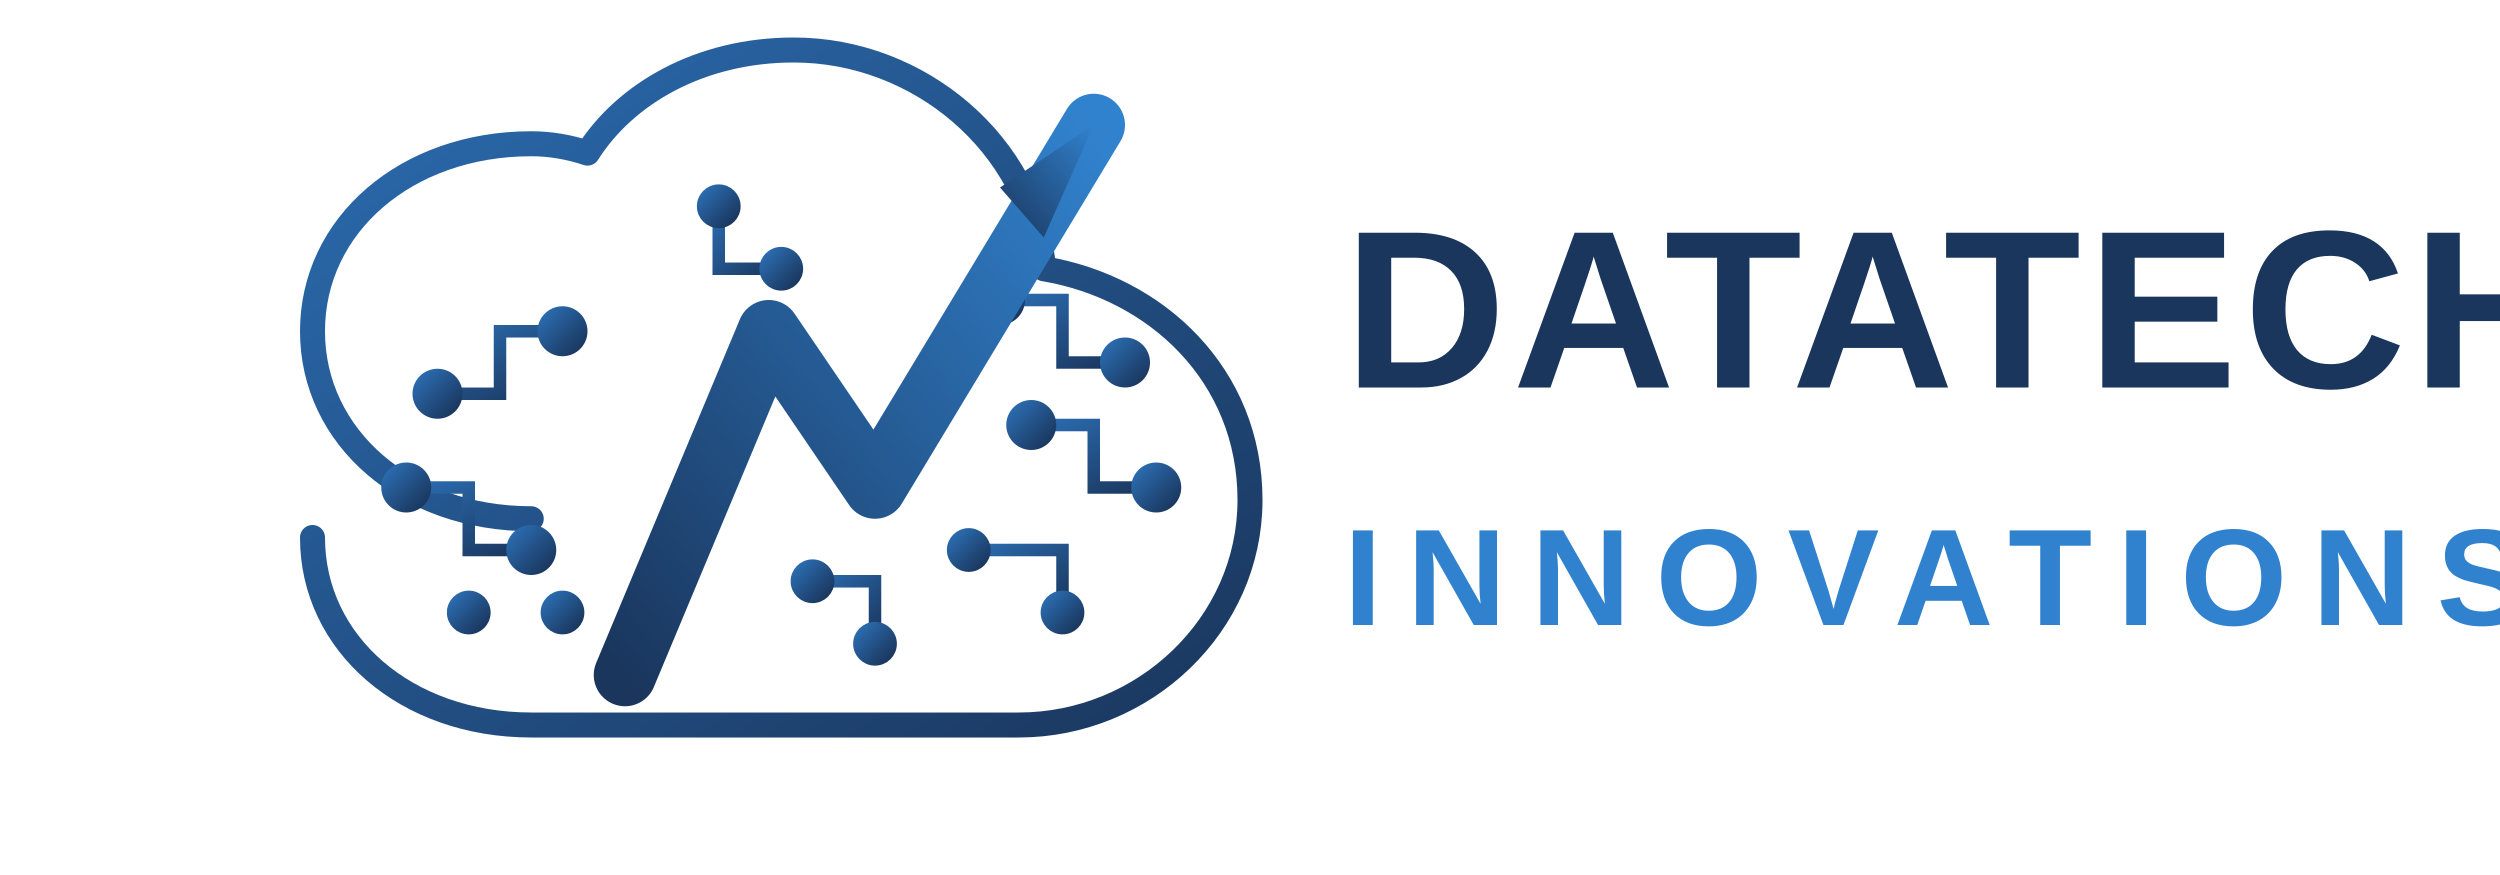
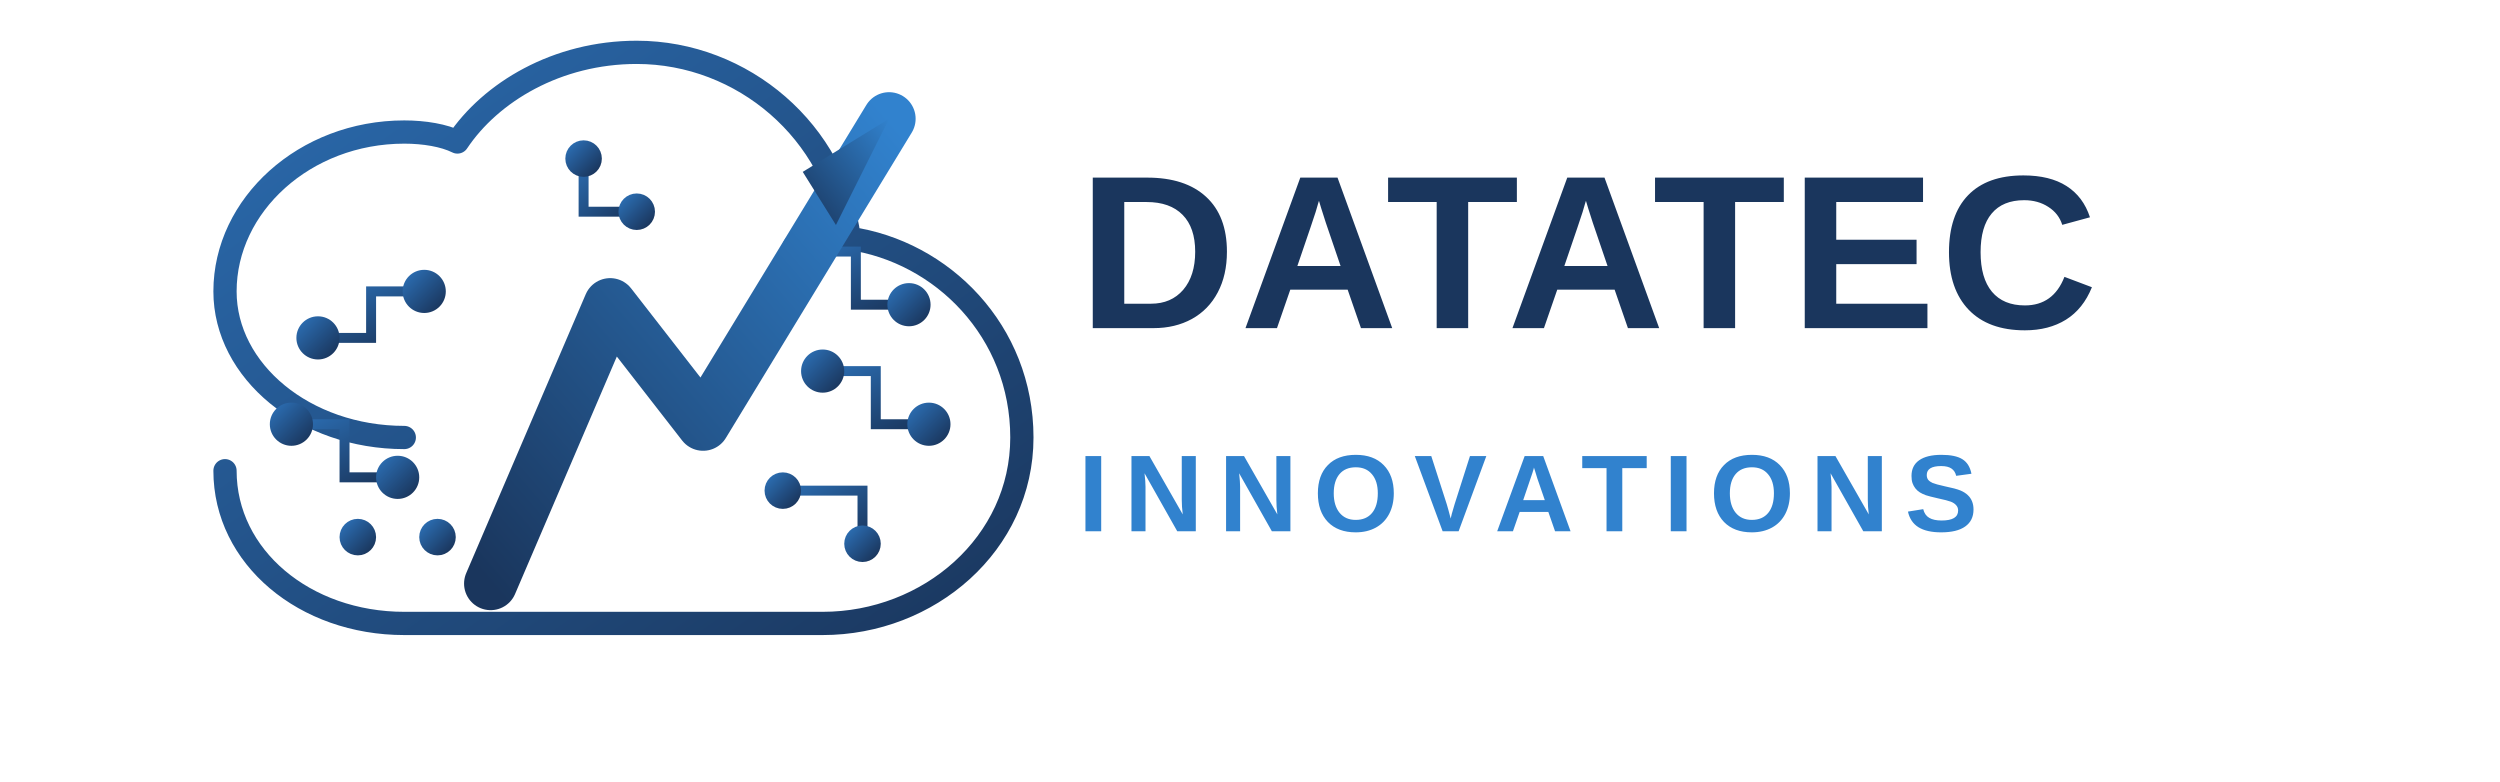
- <svg xmlns="http://www.w3.org/2000/svg" viewBox="0 0 400 140">
+ <svg xmlns="http://www.w3.org/2000/svg" viewBox="0 0 320 100">
  <defs>
    <linearGradient id="arrowGrad" x1="0%" y1="100%" x2="100%" y2="0%">
      <stop offset="0%" style="stop-color:#1a365d" />
      <stop offset="100%" style="stop-color:#3182ce" />
    </linearGradient>
    <linearGradient id="cloudGrad" x1="0%" y1="0%" x2="100%" y2="100%">
      <stop offset="0%" style="stop-color:#2b6cb0" />
      <stop offset="100%" style="stop-color:#1a365d" />
    </linearGradient>
  </defs>
-   <g transform="translate(15, 8)">
-     <path d="M70 75 C50 75 35 62 35 45 C35 28 50 15 70 15 C73 15 76 15.5 79 16.5 C85 7 97 0 112 0 C132 0 150 15 152 35 C170 38 185 52 185 72 C185 92 168 108 148 108 L70 108 C50 108 35 95 35 78" fill="none" stroke="url(#cloudGrad)" stroke-width="4" stroke-linecap="round" stroke-linejoin="round" />
-     <g stroke="url(#cloudGrad)" stroke-width="2" fill="none" stroke-linecap="round">
-       <path d="M55 55 L65 55 L65 45 L75 45" />
-       <circle cx="55" cy="55" r="3" fill="url(#cloudGrad)" />
-       <circle cx="75" cy="45" r="3" fill="url(#cloudGrad)" />
-       <path d="M50 70 L60 70 L60 80 L70 80" />
-       <circle cx="50" cy="70" r="3" fill="url(#cloudGrad)" />
-       <circle cx="70" cy="80" r="3" fill="url(#cloudGrad)" />
-       <path d="M60 90 L75 90" />
-       <circle cx="60" cy="90" r="2.5" fill="url(#cloudGrad)" />
-       <circle cx="75" cy="90" r="2.5" fill="url(#cloudGrad)" />
-       <path d="M145 40 L155 40 L155 50 L165 50" />
-       <circle cx="145" cy="40" r="3" fill="url(#cloudGrad)" />
-       <circle cx="165" cy="50" r="3" fill="url(#cloudGrad)" />
-       <path d="M150 60 L160 60 L160 70 L170 70" />
-       <circle cx="150" cy="60" r="3" fill="url(#cloudGrad)" />
-       <circle cx="170" cy="70" r="3" fill="url(#cloudGrad)" />
-       <path d="M140 80 L155 80 L155 90" />
-       <circle cx="140" cy="80" r="2.5" fill="url(#cloudGrad)" />
-       <circle cx="155" cy="90" r="2.5" fill="url(#cloudGrad)" />
-       <path d="M100 25 L100 35 L110 35" />
-       <circle cx="100" cy="25" r="2.5" fill="url(#cloudGrad)" />
-       <circle cx="110" cy="35" r="2.5" fill="url(#cloudGrad)" />
-       <path d="M115 85 L125 85 L125 95" />
-       <circle cx="115" cy="85" r="2.5" fill="url(#cloudGrad)" />
-       <circle cx="125" cy="95" r="2.5" fill="url(#cloudGrad)" />
+   <g transform="translate(5, 5) scale(0.85)">
+     <path d="M55 60 C40 60 28 50 28 38 C28 25 40 14 55 14 C58 14 61 14.5 63 15.5 C68 8 78 2 90 2 C106 2 120 14 122 30 C136 32 148 44 148 60 C148 76 134 88 118 88 L55 88 C40 88 28 78 28 65" fill="none" stroke="url(#cloudGrad)" stroke-width="3.5" stroke-linecap="round" stroke-linejoin="round" />
+     <g stroke="url(#cloudGrad)" stroke-width="1.5" fill="none" stroke-linecap="round">
+       <path d="M42 45 L50 45 L50 38 L58 38" />
+       <circle cx="42" cy="45" r="2.5" fill="url(#cloudGrad)" />
+       <circle cx="58" cy="38" r="2.5" fill="url(#cloudGrad)" />
+       <path d="M38 58 L46 58 L46 66 L54 66" />
+       <circle cx="38" cy="58" r="2.5" fill="url(#cloudGrad)" />
+       <circle cx="54" cy="66" r="2.5" fill="url(#cloudGrad)" />
+       <path d="M48 75 L60 75" />
+       <circle cx="48" cy="75" r="2" fill="url(#cloudGrad)" />
+       <circle cx="60" cy="75" r="2" fill="url(#cloudGrad)" />
+       <path d="M115 32 L123 32 L123 40 L131 40" />
+       <circle cx="115" cy="32" r="2.5" fill="url(#cloudGrad)" />
+       <circle cx="131" cy="40" r="2.5" fill="url(#cloudGrad)" />
+       <path d="M118 50 L126 50 L126 58 L134 58" />
+       <circle cx="118" cy="50" r="2.5" fill="url(#cloudGrad)" />
+       <circle cx="134" cy="58" r="2.5" fill="url(#cloudGrad)" />
+       <path d="M112 68 L124 68 L124 76" />
+       <circle cx="112" cy="68" r="2" fill="url(#cloudGrad)" />
+       <circle cx="124" cy="76" r="2" fill="url(#cloudGrad)" />
+       <path d="M82 18 L82 26 L90 26" />
+       <circle cx="82" cy="18" r="2" fill="url(#cloudGrad)" />
+       <circle cx="90" cy="26" r="2" fill="url(#cloudGrad)" />
    </g>
-     <path d="M85 100 L108 45 L125 70 L160 12" fill="none" stroke="url(#arrowGrad)" stroke-width="10" stroke-linecap="round" stroke-linejoin="round" />
-     <polygon points="160,12 145,22 152,30" fill="url(#arrowGrad)" />
+     <path d="M68 82 L86 40 L100 58 L128 12" fill="none" stroke="url(#arrowGrad)" stroke-width="8" stroke-linecap="round" stroke-linejoin="round" />
+     <polygon points="128,12 115,20 120,28" fill="url(#arrowGrad)" />
  </g>
-   <text x="215" y="62" font-family="Arial Black, Arial, sans-serif" font-weight="900" font-size="36" fill="#1a365d" letter-spacing="1">DATATECH</text>
-   <text x="215" y="100" font-family="Arial, sans-serif" font-weight="700" font-size="22" fill="#3182ce" letter-spacing="4">INNOVATIONS LTD</text>
+   <text x="138" y="42" font-family="Arial Black, Arial, sans-serif" font-weight="900" font-size="28" fill="#1a365d" letter-spacing="0.5">DATATEC</text>
+   <text x="138" y="68" font-family="Arial, sans-serif" font-weight="600" font-size="14" fill="#3182ce" letter-spacing="2">INNOVATIONS</text>
</svg>
